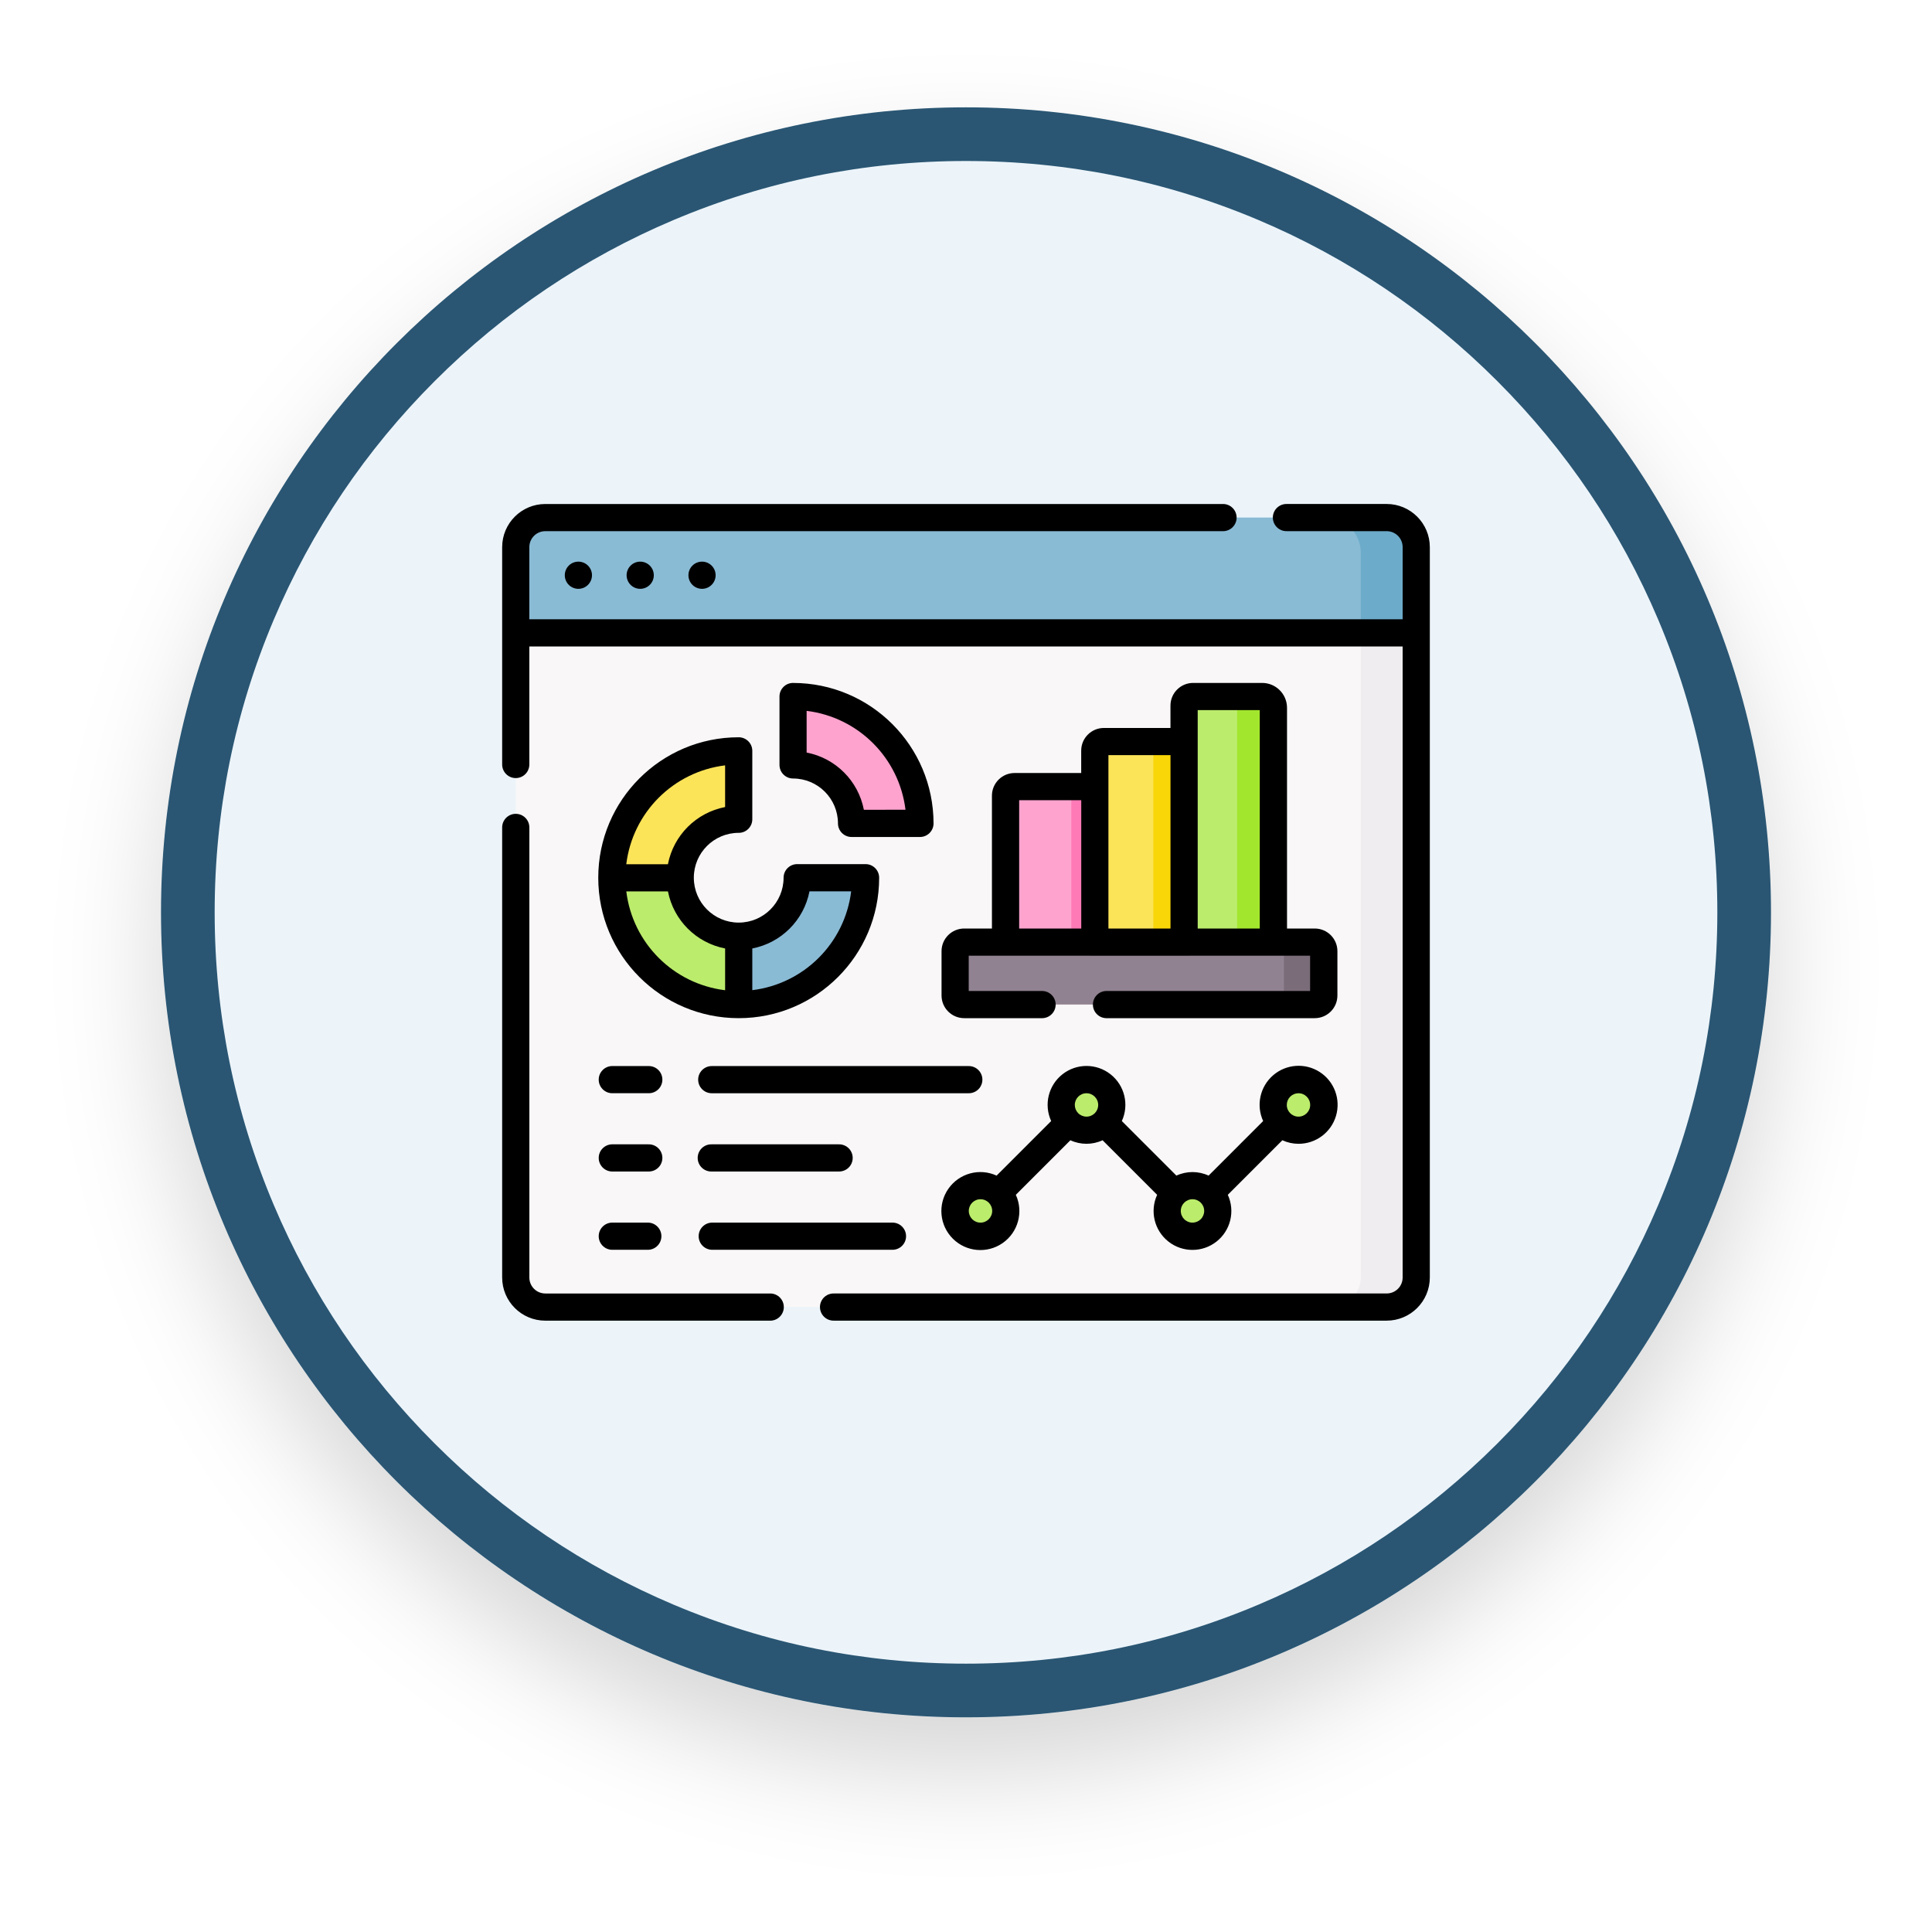
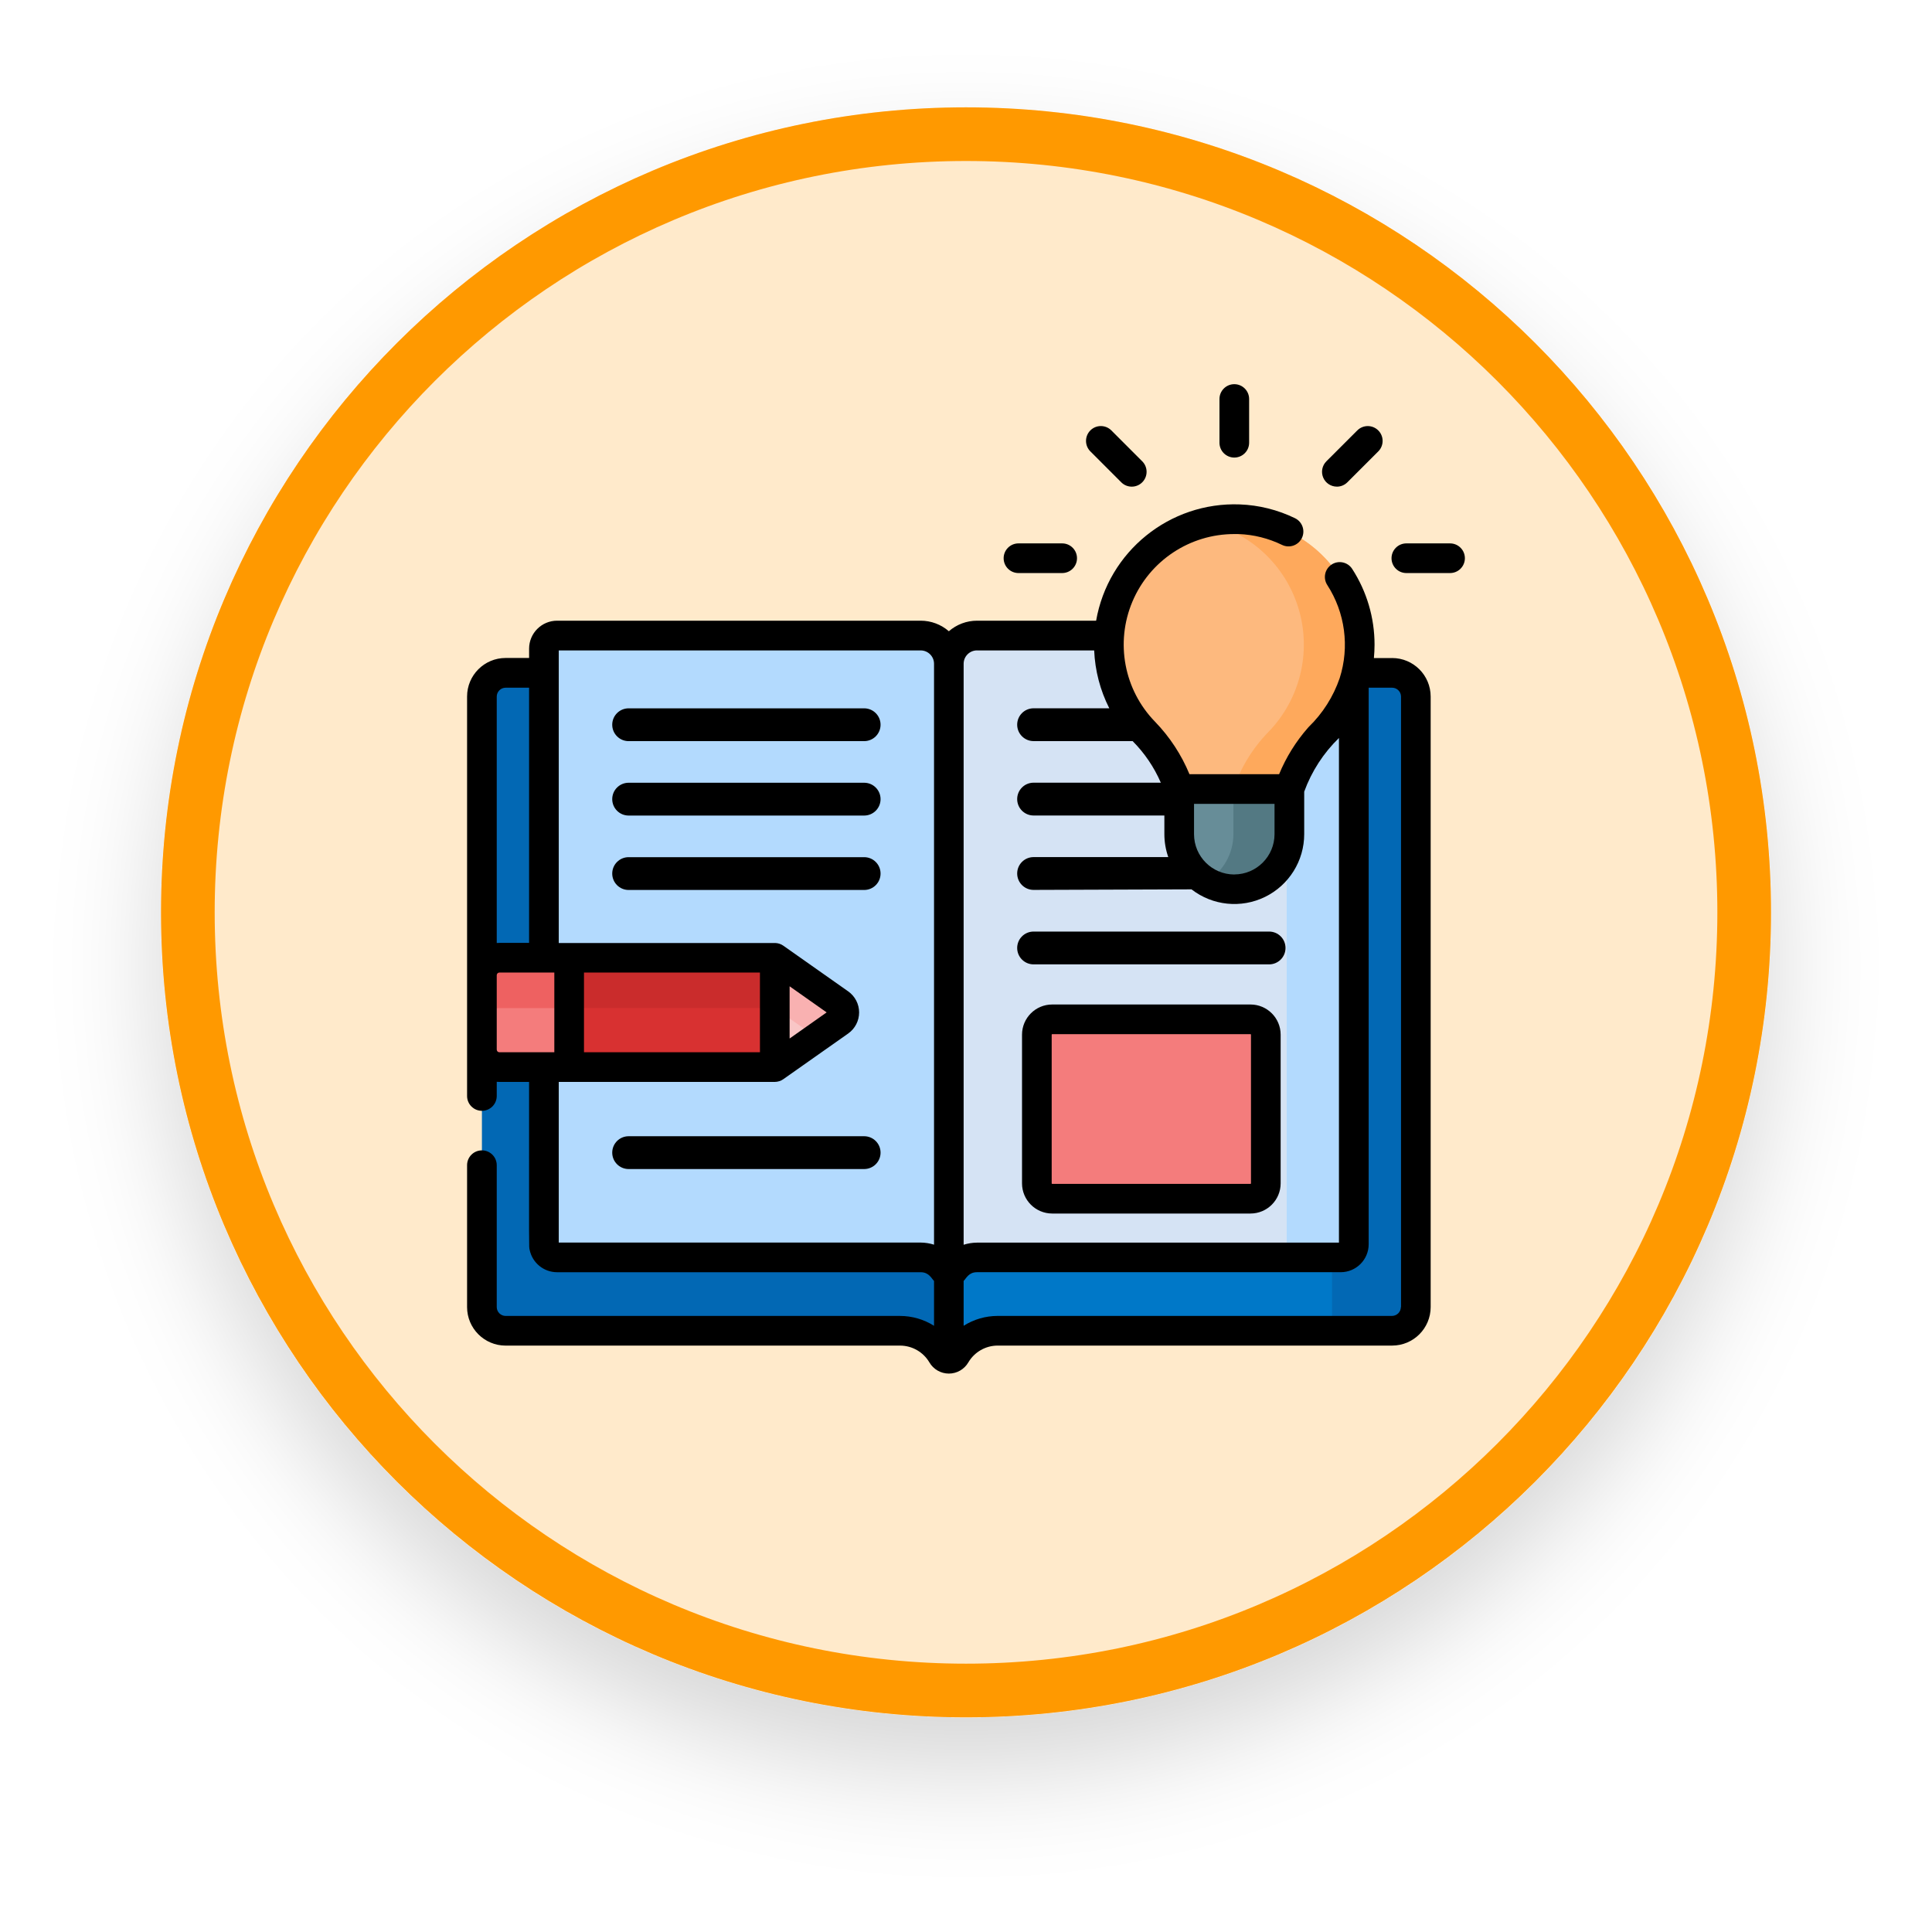
<svg xmlns="http://www.w3.org/2000/svg" width="108" height="108" viewBox="0 0 108 108">
  <defs>
-     <filter id="Path_904820" x="0" y="0" width="108" height="108" filterUnits="userSpaceOnUse">
+     <filter id="Fondo" x="0" y="0" width="108" height="108" filterUnits="userSpaceOnUse">
      <feOffset dy="3" input="SourceAlpha" />
      <feGaussianBlur stdDeviation="3" result="blur" />
      <feFlood flood-opacity="0.161" />
      <feComposite operator="in" in2="blur" />
      <feComposite in="SourceGraphic" />
    </filter>
  </defs>
-   <g id="Group_1143892" data-name="Group 1143892" transform="translate(-201 -10126)">
-     <g transform="matrix(1, 0, 0, 1, 201, 10126)" filter="url(#Path_904820)">
-       <g id="Path_904820-2" data-name="Path 904820" transform="translate(9 6)" fill="#ecf4fa">
-         <path d="M 45 88.5 C 39.127 88.5 33.43 87.35 28.068 85.082 C 22.889 82.891 18.236 79.755 14.241 75.759 C 10.245 71.764 7.109 67.111 4.918 61.932 C 2.65 56.57 1.5 50.873 1.5 45 C 1.5 39.127 2.65 33.43 4.918 28.068 C 7.109 22.889 10.245 18.236 14.241 14.241 C 18.236 10.245 22.889 7.109 28.068 4.918 C 33.43 2.65 39.127 1.5 45 1.5 C 50.873 1.5 56.57 2.65 61.932 4.918 C 67.111 7.109 71.764 10.245 75.759 14.241 C 79.755 18.236 82.891 22.889 85.082 28.068 C 87.35 33.43 88.5 39.127 88.5 45 C 88.5 50.873 87.35 56.57 85.082 61.932 C 82.891 67.111 79.755 71.764 75.759 75.759 C 71.764 79.755 67.111 82.891 61.932 85.082 C 56.57 87.35 50.873 88.5 45 88.5 Z" stroke="none" />
-         <path d="M 45 3 C 39.329 3 33.829 4.11 28.653 6.299 C 23.652 8.415 19.16 11.443 15.302 15.302 C 11.443 19.16 8.415 23.652 6.299 28.653 C 4.11 33.829 3 39.329 3 45 C 3 50.671 4.11 56.171 6.299 61.347 C 8.415 66.348 11.443 70.84 15.302 74.698 C 19.16 78.557 23.652 81.585 28.653 83.701 C 33.829 85.89 39.329 87 45 87 C 50.671 87 56.171 85.89 61.347 83.701 C 66.348 81.585 70.84 78.557 74.698 74.698 C 78.557 70.84 81.585 66.348 83.701 61.347 C 85.89 56.171 87 50.671 87 45 C 87 39.329 85.89 33.829 83.701 28.653 C 81.585 23.652 78.557 19.16 74.698 15.302 C 70.84 11.443 66.348 8.415 61.347 6.299 C 56.171 4.11 50.671 3 45 3 M 45 0 C 69.853 0 90 20.147 90 45 C 90 69.853 69.853 90 45 90 C 20.147 90 0 69.853 0 45 C 0 20.147 20.147 0 45 0 Z" stroke="none" fill="#2a5673" />
-       </g>
-     </g>
-     <g id="Group_1143891" data-name="Group 1143891" transform="translate(229.071 10123.544)">
-       <g id="Group_1143888" data-name="Group 1143888" transform="translate(0.76 31.387)">
-         <g id="Group_1143887" data-name="Group 1143887" transform="translate(0 0)">
-           <g id="Group_1143881" data-name="Group 1143881">
-             <g id="Group_1143879" data-name="Group 1143879" transform="translate(0 0.324)">
-               <g id="Group_1143878" data-name="Group 1143878">
-                 <g id="Group_1143877" data-name="Group 1143877">
-                   <path id="Path_979102" data-name="Path 979102" d="M9.019,85.129A1.519,1.519,0,0,1,7.5,83.61V47.51l1.013-4.673a1.519,1.519,0,0,1,1.519-1.519l44.57.313c.839,0,2.223.68,2.223,1.118V81.5c0,1.24-1.5,3.328-2.343,3.328l-.919.3Z" transform="translate(-7.5 -41.317)" fill="#f9f7f8" />
-                 </g>
-               </g>
-             </g>
-             <path id="Path_979103" data-name="Path 979103" d="M57.439,40v4.3l-2.7.323L7.5,44.631v-5a1.519,1.519,0,0,1,1.519-1.519H53.292l2.366.105A2,2,0,0,1,57.439,40Z" transform="translate(-7.5 -38.114)" fill="#8abbd5" />
-             <g id="Group_1143880" data-name="Group 1143880" transform="translate(45.792)">
-               <path id="Path_979104" data-name="Path 979104" d="M465.329,93.7l1.24.877v36.11a1.519,1.519,0,0,1-1.519,1.519h-2.755l.32-.19a1.749,1.749,0,0,0,.858-1.5V94.576Z" transform="translate(-462.023 -88.069)" fill="#efedef" />
-               <path id="Path_979105" data-name="Path 979105" d="M464.167,39.633v4.988h-3.1V40.083a1.99,1.99,0,0,0-1.044-1.751l-.4-.218h3.026A1.519,1.519,0,0,1,464.167,39.633Z" transform="translate(-459.622 -38.114)" fill="#6cabca" />
-             </g>
-           </g>
-           <g id="Group_1143886" data-name="Group 1143886" transform="translate(5.374 10.004)">
-             <g id="Group_1143885" data-name="Group 1143885">
-               <g id="Group_1143882" data-name="Group 1143882" transform="translate(0 0.003)">
-                 <path id="Path_979106" data-name="Path 979106" d="M164.029,144.009h3.421a.2.2,0,0,0,.2-.205,7.092,7.092,0,0,0-6.883-6.883.2.2,0,0,0-.205.2v3.421a.2.2,0,0,0,.189.2,3.269,3.269,0,0,1,3.074,3.074A.2.2,0,0,0,164.029,144.009Z" transform="translate(-150.435 -136.92)" fill="#fea3ce" />
-                 <path id="Path_979107" data-name="Path 979107" d="M132.752,237.119a.2.2,0,0,0-.2-.206h-3.421a.2.2,0,0,0-.2.19,3.268,3.268,0,0,1-3.263,3.078l-.552,1.787.552,2.035A7.09,7.09,0,0,0,132.752,237.119Z" transform="translate(-118.573 -226.785)" fill="#8abbd5" />
-                 <path id="Path_979108" data-name="Path 979108" d="M67.415,235.454a3.28,3.28,0,0,1-3.029-3.029c-.005-.078-.007-.155-.007-.232l-1.967-.532-1.854.532c0,.057,0,.114,0,.171a7.117,7.117,0,0,0,6.919,6.919c.057,0,.114,0,.171,0v-3.822C67.57,235.461,67.493,235.459,67.415,235.454Z" transform="translate(-60.557 -222.065)" fill="#bbec6c" />
-                 <path id="Path_979109" data-name="Path 979109" d="M67.463,170.748a.2.2,0,0,0,.19-.2v-3.421a.2.2,0,0,0-.206-.2,7.09,7.09,0,0,0-6.883,7.089h3.822A3.269,3.269,0,0,1,67.463,170.748Z" transform="translate(-60.563 -163.883)" fill="#fce459" />
-               </g>
-               <g id="Group_1143883" data-name="Group 1143883" transform="translate(19.192)">
-                 <path id="Path_979110" data-name="Path 979110" d="M284.182,196.164l-6.329-.849v-8.191a.506.506,0,0,1,.506-.506h3.167Z" transform="translate(-275.036 -181.581)" fill="#fea3ce" />
-                 <path id="Path_979111" data-name="Path 979111" d="M316.773,196.164l-1.339-9.546h-1.317v9.19Z" transform="translate(-307.627 -181.581)" fill="#fe7ab6" />
-                 <path id="Path_979112" data-name="Path 979112" d="M333.453,174.118l-6.334-1.148V162.261a.506.506,0,0,1,.506-.506h2.761Z" transform="translate(-319.313 -159.237)" fill="#fce459" />
-                 <path id="Path_979113" data-name="Path 979113" d="M361.408,161.755h-2.026V172.97l3.371,1.148Z" transform="translate(-348.308 -159.237)" fill="#f9d608" />
-                 <path id="Path_979114" data-name="Path 979114" d="M381.051,151.474l-4.668-.849V137.4a.506.506,0,0,1,.506-.506h2.03l1.621.2a.629.629,0,0,1,.629.629Z" transform="translate(-363.588 -136.891)" fill="#bbec6c" />
-                 <path id="Path_979115" data-name="Path 979115" d="M401.457,136.891h-2.026a.63.63,0,0,1,.629.629v13.1l2.026.849V137.521A.629.629,0,0,0,401.457,136.891Z" transform="translate(-384.301 -136.891)" fill="#a2e62e" />
-                 <path id="Path_979116" data-name="Path 979116" d="M269.937,275.736l-1.823.2H250.55a.506.506,0,0,1-.506-.506v-2.48a.506.506,0,0,1,.506-.506h17.564l1.823.2a.506.506,0,0,1,.506.506v2.075A.506.506,0,0,1,269.937,275.736Z" transform="translate(-250.044 -258.717)" fill="#918291" />
-                 <path id="Path_979117" data-name="Path 979117" d="M428.684,272.446h-2.228a.506.506,0,0,1,.506.506v2.48a.506.506,0,0,1-.506.506h2.228a.506.506,0,0,0,.506-.506v-2.48A.506.506,0,0,0,428.684,272.446Z" transform="translate(-408.588 -258.717)" fill="#7a6d79" />
-               </g>
-               <g id="Group_1143884" data-name="Group 1143884" transform="translate(19.192 21.417)">
-                 <circle id="Ellipse_11593" data-name="Ellipse 11593" cx="1.413" cy="1.413" r="1.413" transform="translate(0 5.925)" fill="#bbec6c" />
-                 <circle id="Ellipse_11594" data-name="Ellipse 11594" cx="1.413" cy="1.413" r="1.413" transform="translate(5.925 0)" fill="#bbec6c" />
-                 <circle id="Ellipse_11595" data-name="Ellipse 11595" cx="1.413" cy="1.413" r="1.413" transform="translate(11.851 5.925)" fill="#bbec6c" />
-                 <circle id="Ellipse_11596" data-name="Ellipse 11596" cx="1.413" cy="1.413" r="1.413" transform="translate(17.776 0)" fill="#bbec6c" />
-               </g>
-             </g>
-           </g>
+   <g id="Group_1144667" data-name="Group 1144667" transform="translate(-325.999 -1077)">
+     <g id="Group_1144607" data-name="Group 1144607">
+       <g transform="matrix(1, 0, 0, 1, 326, 1077)" filter="url(#Fondo)">
+         <g id="Fondo-2" data-name="Fondo" transform="translate(9 6)" fill="#ffeacb" stroke="#ff9902" stroke-width="3">
+           <circle cx="45" cy="45" r="45" stroke="none" />
+           <circle cx="45" cy="45" r="43.5" fill="none" />
        </g>
      </g>
-       <g id="Group_1143890" data-name="Group 1143890" transform="translate(0 30.629)">
-         <path id="Path_979118" data-name="Path 979118" d="M49.445,30.629H43.869a.76.76,0,1,0,0,1.519h5.577a.893.893,0,0,1,.892.892v4.035H1.519V33.041a.893.893,0,0,1,.892-.892H40.324a.76.76,0,0,0,0-1.519H2.412A2.414,2.414,0,0,0,0,33.041V45.164a.76.76,0,1,0,1.519,0v-6.57H50.338V73.87a.893.893,0,0,1-.892.892H18.553a.76.76,0,1,0,0,1.519H49.445a2.414,2.414,0,0,0,2.412-2.412V33.041A2.414,2.414,0,0,0,49.445,30.629Z" transform="translate(0 -30.629)" />
-         <path id="Path_979119" data-name="Path 979119" d="M15.008,228.453H2.412a.893.893,0,0,1-.892-.892V202.4A.76.76,0,0,0,0,202.4V227.56a2.414,2.414,0,0,0,2.412,2.412h12.6a.76.76,0,0,0,0-1.519Z" transform="translate(0 -184.319)" />
-         <path id="Path_979120" data-name="Path 979120" d="M60.893,164.737a.76.76,0,0,0,.76-.76v-3.823a.76.76,0,0,0-.76-.76,7.851,7.851,0,1,0,7.851,7.851.76.76,0,0,0-.76-.76H64.162a.76.76,0,0,0-.76.76,2.509,2.509,0,1,1-2.509-2.509Zm3.957,3.269h2.33a6.344,6.344,0,0,1-5.527,5.525V171.2A4.04,4.04,0,0,0,64.85,168.006Zm-4.716,3.2v2.329a6.342,6.342,0,0,1-5.525-5.525h2.329A4.039,4.039,0,0,0,60.134,171.2Zm-3.2-4.715H54.608a6.344,6.344,0,0,1,5.525-5.527v2.33A4.04,4.04,0,0,0,56.937,166.487Z" transform="translate(-47.67 -146.353)" />
-         <path id="Path_979121" data-name="Path 979121" d="M153.823,129.392a.76.76,0,0,0-.76.76v3.823a.76.76,0,0,0,.76.76,2.512,2.512,0,0,1,2.509,2.509.759.759,0,0,0,.76.76h3.823a.76.76,0,0,0,.76-.76,7.86,7.86,0,0,0-7.851-7.851Zm3.957,7.092a4.04,4.04,0,0,0-3.2-3.2v-2.33a6.345,6.345,0,0,1,5.527,5.527Z" transform="translate(-137.56 -119.389)" />
-         <path id="Path_979122" data-name="Path 979122" d="M260.456,129.392H256.6a1.267,1.267,0,0,0-1.266,1.266v1.252h-3.724a1.267,1.267,0,0,0-1.266,1.266v1.252h-3.724a1.267,1.267,0,0,0-1.266,1.266v7.427h-1.551a1.267,1.267,0,0,0-1.266,1.266v2.479a1.267,1.267,0,0,0,1.266,1.266h4.38a.76.76,0,0,0,0-1.519h-4.127v-1.973c4.7,0,14.5.006,19.084,0v1.973H251.731a.76.76,0,0,0,0,1.519H263.4a1.267,1.267,0,0,0,1.266-1.266v-2.479a1.267,1.267,0,0,0-1.266-1.266h-1.551V130.781A1.391,1.391,0,0,0,260.456,129.392Zm-.13,1.519v12.21h-3.47v-12.21Zm-4.99,2.518v9.692h-3.47v-9.692Zm-8.46,2.518h3.471v7.174h-3.471Z" transform="translate(-217.975 -119.389)" />
-         <path id="Path_979123" data-name="Path 979123" d="M262.493,345.193a2.18,2.18,0,1,0-1.975-1.272l-3.05,3.05a2.149,2.149,0,0,0-1.8,0l-3.05-3.05a2.173,2.173,0,1,0-3.95,0l-3.05,3.05a2.18,2.18,0,1,0,1.074,1.074l3.05-3.05a2.148,2.148,0,0,0,1.8,0l3.05,3.05a2.173,2.173,0,1,0,3.95,0l3.05-3.05A2.156,2.156,0,0,0,262.493,345.193Zm0-2.826a.654.654,0,1,1-.654.654A.654.654,0,0,1,262.493,342.366ZM244.717,349.6a.654.654,0,1,1,.654-.654A.654.654,0,0,1,244.717,349.6Zm5.272-6.579a.654.654,0,1,1,.654.654A.654.654,0,0,1,249.989,343.02Zm6.579,6.579a.654.654,0,1,1,.654-.654A.654.654,0,0,1,256.567,349.6Z" transform="translate(-217.978 -309.427)" />
-         <path id="Path_979124" data-name="Path 979124" d="M53.8,342.366h2.039a.76.76,0,1,0,0-1.519H53.8a.76.76,0,0,0,0,1.519Z" transform="translate(-47.67 -309.427)" />
-         <path id="Path_979125" data-name="Path 979125" d="M53.8,385.57h2.039a.76.76,0,1,0,0-1.519H53.8a.76.76,0,0,0,0,1.519Z" transform="translate(-47.67 -348.255)" />
-         <path id="Path_979126" data-name="Path 979126" d="M53.8,428.775h2.039a.76.76,0,0,0,0-1.519H53.8a.76.76,0,0,0,0,1.519Z" transform="translate(-47.67 -387.084)" />
-         <path id="Path_979127" data-name="Path 979127" d="M108.179,341.607a.76.76,0,0,0,.76.76H123.28a.76.76,0,1,0,0-1.519H108.939A.76.76,0,0,0,108.179,341.607Z" transform="translate(-97.222 -309.427)" />
-         <path id="Path_979128" data-name="Path 979128" d="M108.939,385.57h7.091a.76.76,0,1,0,0-1.519h-7.091a.76.76,0,1,0,0,1.519Z" transform="translate(-97.222 -348.255)" />
-         <path id="Path_979129" data-name="Path 979129" d="M108.939,428.775h10.129a.76.76,0,0,0,0-1.519H108.939a.76.76,0,0,0,0,1.519Z" transform="translate(-97.222 -387.084)" />
-         <g id="Group_1143889" data-name="Group 1143889" transform="translate(3.501 3.223)">
-           <circle id="Ellipse_11597" data-name="Ellipse 11597" cx="0.76" cy="0.76" r="0.76" />
-           <circle id="Ellipse_11598" data-name="Ellipse 11598" cx="0.76" cy="0.76" r="0.76" transform="translate(3.456)" />
-           <circle id="Ellipse_11599" data-name="Ellipse 11599" cx="0.76" cy="0.76" r="0.76" transform="translate(6.912)" />
+       <g id="Group_1144606" data-name="Group 1144606" transform="translate(352.109 1096.347)">
+         <g id="Group_1144604" data-name="Group 1144604" transform="translate(0.829 9.677)">
+           <path id="Path_979538" data-name="Path 979538" d="M269.1,148.093H243.6v38.344a.435.435,0,0,0,.374-.219,2.723,2.723,0,0,1,2.352-1.348H269.1Z" transform="translate(-217.502 -139.503)" fill="#0078c8" />
+           <g id="Group_1144602" data-name="Group 1144602" transform="translate(46.887 8.59)">
+             <path id="Path_979539" data-name="Path 979539" d="M436.285,148.092H431.6a.63.63,0,0,1,.63.63v35.516a.63.63,0,0,1-.63.63h4.689a.63.63,0,0,0,.63-.63V148.722A.63.63,0,0,0,436.285,148.092Z" transform="translate(-431.596 -148.092)" fill="#0268b4" />
+           </g>
+           <path id="Path_979540" data-name="Path 979540" d="M265.295,129.239H245.181a1.576,1.576,0,0,0-1.576,1.576v33.9h.255a1.573,1.573,0,0,1,1.32-.717h20.114Z" transform="translate(-217.502 -122.734)" fill="#d5e3f4" />
+           <path id="Path_979541" data-name="Path 979541" d="M33.6,186.436V148.092H8.13a.63.63,0,0,0-.63.63v35.516a.63.63,0,0,0,.63.63H30.878a2.724,2.724,0,0,1,2.352,1.348A.435.435,0,0,0,33.6,186.436Z" transform="translate(-7.5 -139.502)" fill="#0268b4" />
+           <path id="Path_979542" data-name="Path 979542" d="M300.04,333.3H288.953a.856.856,0,0,1-.856-.856v-8.315a.856.856,0,0,1,.856-.856H300.04a.856.856,0,0,1,.856.856v8.315A.856.856,0,0,1,300.04,333.3Z" transform="translate(-257.075 -295.318)" fill="#f47c7c" />
+           <path id="Path_979543" data-name="Path 979543" d="M61.235,164.716h.255v-33.9a1.576,1.576,0,0,0-1.576-1.576H39.589a.735.735,0,0,0-.735.735v33.289a.735.735,0,0,0,.735.735H59.915A1.573,1.573,0,0,1,61.235,164.716Z" transform="translate(-35.388 -122.734)" fill="#b3dafe" />
+           <path id="Path_979544" data-name="Path 979544" d="M155.584,292.12v6.114l3.631-2.557a.611.611,0,0,0,0-1Z" transform="translate(-139.212 -267.607)" fill="#e5eef9" />
+           <g id="Group_1144603" data-name="Group 1144603" transform="translate(44.253 6.505)">
+             <path id="Path_979545" data-name="Path 979545" d="M411.526,129.239h-3.751a.735.735,0,0,1,.735.735v33.289a.735.735,0,0,1-.735.735h3.751a.735.735,0,0,0,.735-.735V129.974A.735.735,0,0,0,411.526,129.239Z" transform="translate(-407.775 -129.239)" fill="#b3dafe" />
+           </g>
+           <path id="Path_979546" data-name="Path 979546" d="M328.444,85.483H334.6a8.414,8.414,0,0,1,1.946-3.188,7.011,7.011,0,1,0-10.051,0,8.41,8.41,0,0,1,1.945,3.187Z" transform="translate(-289.466 -70.399)" fill="#fdb97e" />
+           <path id="Path_979547" data-name="Path 979547" d="M360.063,206.83h6.161v2.523a3.08,3.08,0,1,1-6.161,0Z" transform="translate(-321.084 -191.747)" fill="#678d98" />
+           <path id="Path_979548" data-name="Path 979548" d="M382.326,77.106a7.013,7.013,0,0,0-8.571-6.529A7.008,7.008,0,0,1,377.222,82.3a8.414,8.414,0,0,0-1.946,3.188H378.4a8.414,8.414,0,0,1,1.946-3.188A6.986,6.986,0,0,0,382.326,77.106Z" transform="translate(-333.263 -70.4)" fill="#fea95c" />
+           <path id="Path_979549" data-name="Path 979549" d="M375.3,206.83v2.523a3.078,3.078,0,0,1-1.517,2.654,3.08,3.08,0,0,0,4.643-2.654V206.83Z" transform="translate(-333.291 -191.747)" fill="#537983" />
+           <path id="Path_979550" data-name="Path 979550" d="M155.584,292.12v6.114l3.631-2.557a.611.611,0,0,0,0-1Z" transform="translate(-139.212 -267.607)" fill="#f9c6c6" />
+           <path id="Path_979551" data-name="Path 979551" d="M159.214,295.677a.611.611,0,0,0,0-1l-3.631-2.557v2.813l2.343,1.65Z" transform="translate(-139.211 -267.607)" fill="#f9b1b1" />
+           <path id="Path_979552" data-name="Path 979552" d="M8.478,292.079a.978.978,0,0,0-.978.978v2.818a.978.978,0,0,1,.978-.978h3.9v-2.818Z" transform="translate(-7.5 -267.571)" fill="#e94444" />
+           <path id="Path_979553" data-name="Path 979553" d="M51.614,297.776H63.109v5.489H51.614Z" transform="translate(-46.737 -272.638)" fill="#d83131" />
+           <path id="Path_979554" data-name="Path 979554" d="M7.5,298.754v3.532a.978.978,0,0,0,.978.978h3.9v-5.489h-3.9A.978.978,0,0,0,7.5,298.754Z" transform="translate(-7.5 -272.638)" fill="#f47c7c" />
+           <path id="Path_979555" data-name="Path 979555" d="M51.614,292.12H63.109v2.813H51.614Z" transform="translate(-46.737 -267.607)" fill="#ca2c2c" />
+           <path id="Path_979556" data-name="Path 979556" d="M7.5,293.1v2.814a.978.978,0,0,1,.978-.978h3.9V292.12h-3.9A.978.978,0,0,0,7.5,293.1Z" transform="translate(-7.5 -267.607)" fill="#ee6161" />
+         </g>
+         <g id="Group_1144605" data-name="Group 1144605" transform="translate(0 2.129)">
+           <path id="Path_979557" data-name="Path 979557" d="M279.06,280.734h13.166a.917.917,0,0,0,0-1.834H279.06a.917.917,0,0,0,0,1.834Z" transform="translate(-247.392 -248.301)" />
+           <path id="Path_979558" data-name="Path 979558" d="M293.369,315.774H282.282a1.687,1.687,0,0,0-1.685,1.685v8.315a1.687,1.687,0,0,0,1.685,1.685h11.087a1.687,1.687,0,0,0,1.685-1.685v-8.315A1.687,1.687,0,0,0,293.369,315.774Zm.027,10a.027.027,0,0,1-.027.027H282.282a.027.027,0,0,1-.027-.027v-8.315a.027.027,0,0,1,.027-.027h11.087a.027.027,0,0,1,.027.027v8.315Z" transform="translate(-249.575 -281.098)" />
+           <path id="Path_979559" data-name="Path 979559" d="M381.255,6.231a.829.829,0,0,0,.829-.829V2.958a.829.829,0,1,0-1.658,0V5.4A.829.829,0,0,0,381.255,6.231Z" transform="translate(-338.367 -2.129)" />
+           <path id="Path_979560" data-name="Path 979560" d="M314.914,26.456a.829.829,0,1,0,1.173-1.173l-1.727-1.728a.829.829,0,0,0-1.173,1.173Z" transform="translate(-278.345 -20.971)" />
+           <path id="Path_979561" data-name="Path 979561" d="M433.113,26.7a.826.826,0,0,0,.586-.243l1.728-1.727a.829.829,0,0,0-1.173-1.173l-1.728,1.727a.829.829,0,0,0,.586,1.415Z" transform="translate(-384.491 -20.972)" />
+           <path id="Path_979562" data-name="Path 979562" d="M470.693,82.627H468.25a.829.829,0,0,0,0,1.658h2.443a.829.829,0,0,0,0-1.658Z" transform="translate(-415.744 -73.727)" />
+           <path id="Path_979563" data-name="Path 979563" d="M272.161,84.285H274.6a.829.829,0,1,0,0-1.658h-2.443a.829.829,0,1,0,0,1.658Z" transform="translate(-241.334 -73.727)" />
+           <path id="Path_979564" data-name="Path 979564" d="M74.309,167.863H87.475a.917.917,0,0,0,0-1.834H74.309a.917.917,0,0,0,0,1.834Z" transform="translate(-65.278 -147.909)" />
+           <path id="Path_979565" data-name="Path 979565" d="M74.309,205.488H87.475a.917.917,0,0,0,0-1.834H74.309a.917.917,0,1,0,0,1.834Z" transform="translate(-65.278 -181.374)" />
+           <path id="Path_979566" data-name="Path 979566" d="M88.392,242.193a.917.917,0,0,0-.917-.917H74.309a.917.917,0,0,0,0,1.834H87.475A.917.917,0,0,0,88.392,242.193Z" transform="translate(-65.278 -214.836)" />
+           <path id="Path_979567" data-name="Path 979567" d="M74.309,384.2H87.475a.917.917,0,0,0,0-1.834H74.309a.917.917,0,0,0,0,1.834Z" transform="translate(-65.278 -340.326)" />
+           <path id="Path_979568" data-name="Path 979568" d="M51.712,71.491h-1.02q.035-.372.036-.749a7.785,7.785,0,0,0-1.25-4.234.829.829,0,0,0-1.393.9,6.144,6.144,0,0,1,.694,5.206,6.926,6.926,0,0,1-1.731,2.728l-.045.05a9.349,9.349,0,0,0-1.61,2.593H40.382a9.347,9.347,0,0,0-1.926-2.936A6.18,6.18,0,0,1,42.888,64.56q.121,0,.244,0a6.062,6.062,0,0,1,2.426.607.829.829,0,0,0,.723-1.493,7.713,7.713,0,0,0-3.086-.771,7.855,7.855,0,0,0-8.031,6.5H28.508a2.394,2.394,0,0,0-1.576.59,2.394,2.394,0,0,0-1.576-.59H5.031a1.566,1.566,0,0,0-1.564,1.564v.52H2.152A2.155,2.155,0,0,0,0,73.643V95.972a.829.829,0,1,0,1.658,0V95.18q.074.006.149.006H3.466c0,9.8-.014,9.164.032,9.388a1.567,1.567,0,0,0,1.533,1.25H25.357c.465,0,.6.346.746.487v2.508a3.556,3.556,0,0,0-1.9-.551H2.152a.5.5,0,0,1-.494-.494V99.841a.829.829,0,0,0-1.658,0v7.932a2.155,2.155,0,0,0,2.153,2.153H24.207a1.905,1.905,0,0,1,1.636.938,1.26,1.26,0,0,0,2.178,0,1.905,1.905,0,0,1,1.637-.939H51.712a2.155,2.155,0,0,0,2.153-2.153V73.643a2.155,2.155,0,0,0-2.153-2.153Zm-8.824,12.1a2.254,2.254,0,0,1-2.251-2.251V79.643h4.5v1.694A2.254,2.254,0,0,1,42.888,83.588ZM28.508,71.065h6.547A7.884,7.884,0,0,0,35.9,74.3H31.668a.917.917,0,1,0,0,1.834h5.537a7.533,7.533,0,0,1,1.576,2.325H31.668a.917.917,0,1,0,0,1.834h7.311v1.04a3.889,3.889,0,0,0,.218,1.285H31.668a.917.917,0,1,0,0,1.834l8.828-.031a3.906,3.906,0,0,0,6.3-3.089V78.96a8,8,0,0,1,1.942-3v28.21H28.5a2.542,2.542,0,0,0-.742.118V71.811a.747.747,0,0,1,.746-.747ZM1.658,73.643a.5.5,0,0,1,.494-.494H3.466V87.414H1.807q-.075,0-.149.006Zm.149,19.885a.149.149,0,0,1-.149-.149V89.221a.149.149,0,0,1,.149-.149h3.07v4.456H1.807Zm3.9,1.658H17.2a.845.845,0,0,0,.473-.149l0,0,3.631-2.557a1.441,1.441,0,0,0,0-2.356l-3.631-2.557,0,0a.829.829,0,0,0-.435-.146l-.037,0H5.125V71.065H25.357a.747.747,0,0,1,.746.746v32.473a2.557,2.557,0,0,0-.742-.118H5.125V95.186Zm10.665-1.658H6.535V89.072h9.836ZM20.1,91.3,18.03,92.759V89.841Zm32.1,16.473a.5.5,0,0,1-.494.494H29.658a3.557,3.557,0,0,0-1.9.551v-2.508c.151-.145.277-.487.746-.487H48.834A1.566,1.566,0,0,0,50.4,104.26V73.149h1.314a.5.5,0,0,1,.494.494v34.13Z" transform="translate(0 -56.182)" />
        </g>
      </g>
    </g>
  </g>
</svg>
